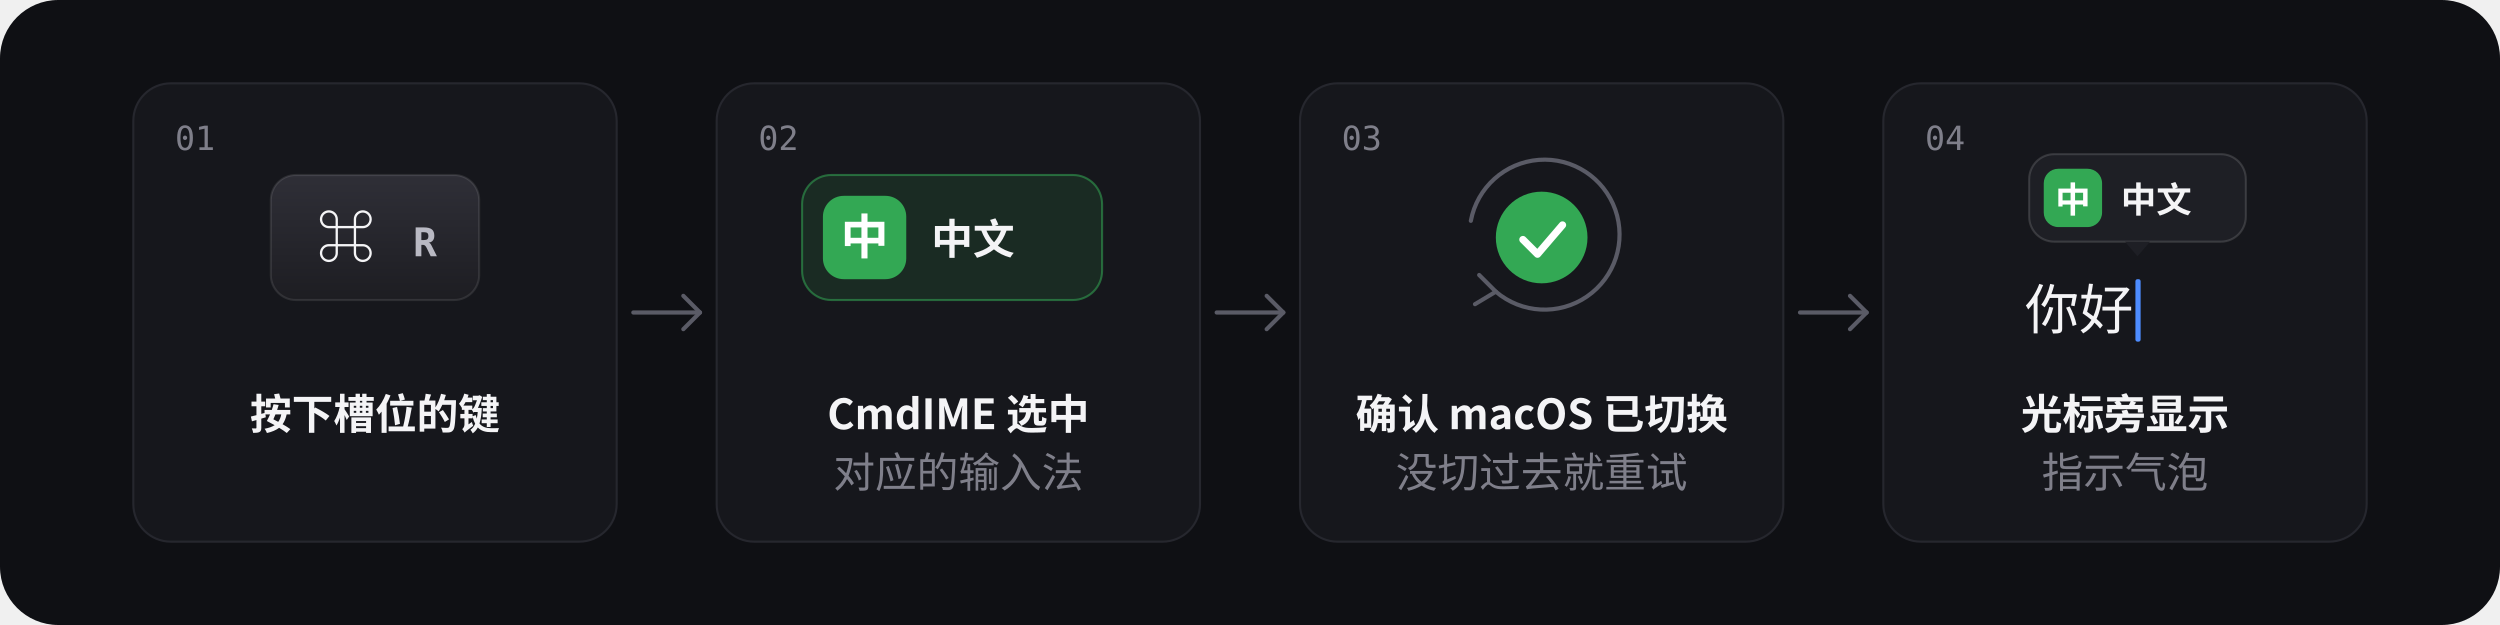
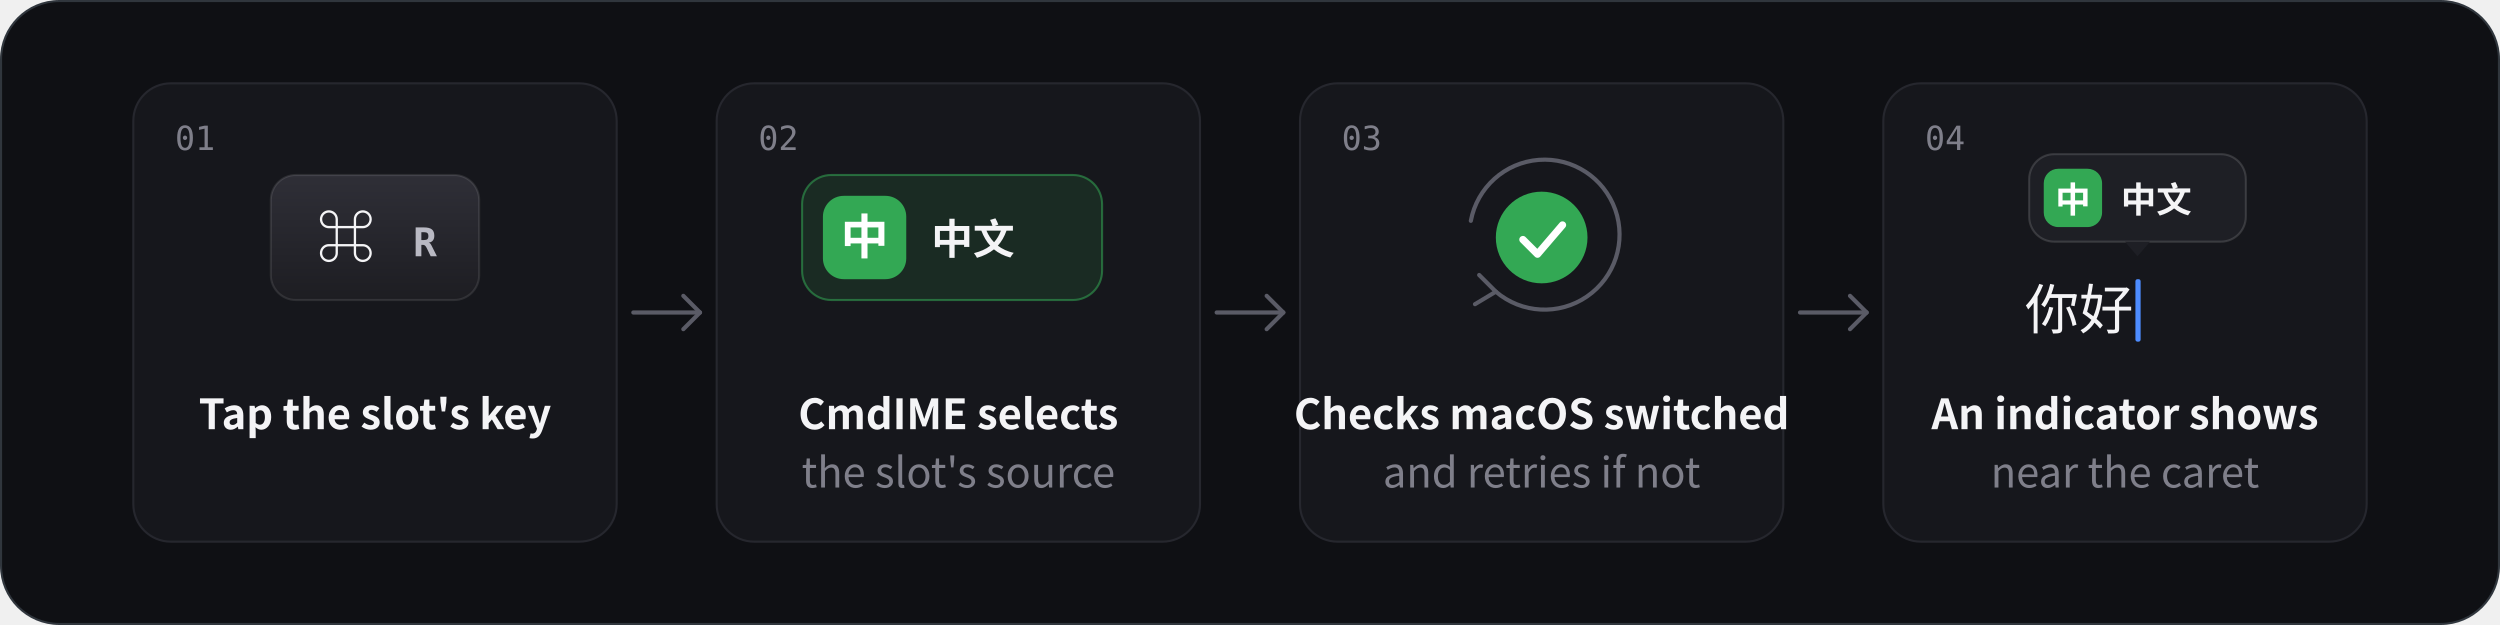
- <svg xmlns="http://www.w3.org/2000/svg" width="1200" height="300" viewBox="0 0 1200 300" role="img" aria-labelledby="title desc" lang="zh-CN">
+ <svg xmlns="http://www.w3.org/2000/svg" width="1200" height="300" viewBox="0 0 1200 300" role="img" aria-labelledby="title desc" lang="en">
  <defs>
    <linearGradient id="keycap" x1="0" y1="0" x2="0" y2="1">
      <stop offset="0" stop-color="#2F2F37" />
      <stop offset="1" stop-color="#1D1D22" />
    </linearGradient>
  </defs>
-   <rect width="1200" height="300" rx="28" fill="#0F1014" />
+   <rect x="0.5" y="0.5" width="1199" height="299" rx="28" fill="#0F1014" stroke="#30363D" />
  <g id="step-1" transform="translate(64 40)">
    <rect width="232" height="220" rx="18" fill="#16171C" stroke="#26272E" />
    <text x="20" y="32" font-family="ui-monospace, SFMono-Regular, Menlo, Consolas, monospace" font-size="16" fill="#7F7F8A">01</text>
    <g transform="translate(66 44)">
      <rect width="100" height="60" rx="12" fill="url(#keycap)" stroke="#FFFFFF" stroke-opacity="0.10" />
      <text x="36" y="40" text-anchor="middle" font-family="-apple-system, BlinkMacSystemFont, 'Segoe UI', 'PingFang SC', 'Hiragino Sans', 'Noto Sans CJK SC', sans-serif" font-size="28" fill="#F4F4F6">⌘</text>
      <text x="74" y="39" text-anchor="middle" font-family="ui-monospace, SFMono-Regular, Menlo, Consolas, monospace" font-size="19" font-weight="600" fill="#B9B9C3">R</text>
    </g>
-     <text x="116" y="166" text-anchor="middle" font-family="-apple-system, BlinkMacSystemFont, 'Segoe UI', 'PingFang SC', 'Hiragino Sans', 'Noto Sans CJK SC', sans-serif" font-size="20" font-weight="600" fill="#F4F4F6">按下槽位的键</text>
+     <text x="116" y="166" text-anchor="middle" font-family="-apple-system, BlinkMacSystemFont, 'Segoe UI', 'PingFang SC', 'Hiragino Sans', 'Noto Sans CJK SC', sans-serif" font-size="20" font-weight="600" fill="#F4F4F6">Tap the slot's key</text>
  </g>
  <path d="M304 150 H336" stroke="#5A5B66" stroke-width="2" stroke-linecap="round" />
  <path d="M328 142 L336 150 L328 158" fill="none" stroke="#5A5B66" stroke-width="2" stroke-linecap="round" stroke-linejoin="round" />
  <g id="step-2" transform="translate(344 40)">
    <rect width="232" height="220" rx="18" fill="#16171C" stroke="#26272E" />
    <text x="20" y="32" font-family="ui-monospace, SFMono-Regular, Menlo, Consolas, monospace" font-size="16" fill="#7F7F8A">02</text>
    <g transform="translate(41 44)">
      <rect width="144" height="60" rx="14" fill="#33A854" fill-opacity="0.14" stroke="#33A854" stroke-opacity="0.55" />
      <rect x="10" y="10" width="40" height="40" rx="10" fill="#33A854" />
      <text x="30" y="38" text-anchor="middle" font-family="-apple-system, BlinkMacSystemFont, 'Segoe UI', 'PingFang SC', 'Hiragino Sans', 'Noto Sans CJK SC', sans-serif" font-size="23" font-weight="700" fill="#FFFFFF">中</text>
      <text x="62" y="38" font-family="-apple-system, BlinkMacSystemFont, 'Segoe UI', 'PingFang SC', 'Hiragino Sans', 'Noto Sans CJK SC', sans-serif" font-size="20" font-weight="600" fill="#F4F4F6">中文</text>
    </g>
-     <text x="116" y="166" text-anchor="middle" font-family="-apple-system, BlinkMacSystemFont, 'Segoe UI', 'PingFang SC', 'Hiragino Sans', 'Noto Sans CJK SC', sans-serif" font-size="20" font-weight="600" fill="#F4F4F6">CmdIME 选中</text>
-     <text x="116" y="194" text-anchor="middle" font-family="-apple-system, BlinkMacSystemFont, 'Segoe UI', 'PingFang SC', 'Hiragino Sans', 'Noto Sans CJK SC', sans-serif" font-size="20" fill="#7F7F8A">对应的输入法</text>
+     <text x="116" y="166" text-anchor="middle" font-family="-apple-system, BlinkMacSystemFont, 'Segoe UI', 'PingFang SC', 'Hiragino Sans', 'Noto Sans CJK SC', sans-serif" font-size="20" font-weight="600" fill="#F4F4F6">CmdIME selects</text>
+     <text x="116" y="194" text-anchor="middle" font-family="-apple-system, BlinkMacSystemFont, 'Segoe UI', 'PingFang SC', 'Hiragino Sans', 'Noto Sans CJK SC', sans-serif" font-size="20" fill="#7F7F8A">the slot's source</text>
  </g>
  <path d="M584 150 H616" stroke="#5A5B66" stroke-width="2" stroke-linecap="round" />
  <path d="M608 142 L616 150 L608 158" fill="none" stroke="#5A5B66" stroke-width="2" stroke-linecap="round" stroke-linejoin="round" />
  <g id="step-3" transform="translate(624 40)">
    <rect width="232" height="220" rx="18" fill="#16171C" stroke="#26272E" />
    <text x="20" y="32" font-family="ui-monospace, SFMono-Regular, Menlo, Consolas, monospace" font-size="16" fill="#7F7F8A">03</text>
    <g transform="translate(116 74)">
      <path d="M-34 -8 A36 36 0 1 1 -22 26" fill="none" stroke="#5A5B66" stroke-width="2" stroke-linecap="round" />
      <path d="M-30 18 L-22 26 L-32 32" fill="none" stroke="#5A5B66" stroke-width="2" stroke-linecap="round" stroke-linejoin="round" />
      <circle r="22" fill="#33A854" />
      <path d="M-9 1 L-2 8 L10 -6" fill="none" stroke="#FFFFFF" stroke-width="3.5" stroke-linecap="round" stroke-linejoin="round" />
    </g>
-     <text x="116" y="166" text-anchor="middle" font-family="-apple-system, BlinkMacSystemFont, 'Segoe UI', 'PingFang SC', 'Hiragino Sans', 'Noto Sans CJK SC', sans-serif" font-size="20" font-weight="600" fill="#F4F4F6">确认 macOS 已切换</text>
-     <text x="116" y="194" text-anchor="middle" font-family="-apple-system, BlinkMacSystemFont, 'Segoe UI', 'PingFang SC', 'Hiragino Sans', 'Noto Sans CJK SC', sans-serif" font-size="20" fill="#7F7F8A">没切过去就重试</text>
+     <text x="116" y="166" text-anchor="middle" font-family="-apple-system, BlinkMacSystemFont, 'Segoe UI', 'PingFang SC', 'Hiragino Sans', 'Noto Sans CJK SC', sans-serif" font-size="20" font-weight="600" fill="#F4F4F6">Checks macOS switched</text>
+     <text x="116" y="194" text-anchor="middle" font-family="-apple-system, BlinkMacSystemFont, 'Segoe UI', 'PingFang SC', 'Hiragino Sans', 'Noto Sans CJK SC', sans-serif" font-size="20" fill="#7F7F8A">and retries if not</text>
  </g>
  <path d="M864 150 H896" stroke="#5A5B66" stroke-width="2" stroke-linecap="round" />
  <path d="M888 142 L896 150 L888 158" fill="none" stroke="#5A5B66" stroke-width="2" stroke-linecap="round" stroke-linejoin="round" />
  <g id="step-4" transform="translate(904 40)">
    <rect width="232" height="220" rx="18" fill="#16171C" stroke="#26272E" />
    <text x="20" y="32" font-family="ui-monospace, SFMono-Regular, Menlo, Consolas, monospace" font-size="16" fill="#7F7F8A">04</text>
    <g id="indicator-at-caret">
      <g transform="translate(70 34)">
        <rect width="104" height="42" rx="12" fill="#1E1F25" stroke="#FFFFFF" stroke-opacity="0.14" />
        <path d="M46 42 L52 49 L58 42 Z" fill="#1E1F25" />
        <rect x="7" y="7" width="28" height="28" rx="7" fill="#33A854" />
        <text x="21" y="28" text-anchor="middle" font-family="-apple-system, BlinkMacSystemFont, 'Segoe UI', 'PingFang SC', 'Hiragino Sans', 'Noto Sans CJK SC', sans-serif" font-size="17" font-weight="700" fill="#FFFFFF">中</text>
        <text x="44" y="28" font-family="-apple-system, BlinkMacSystemFont, 'Segoe UI', 'PingFang SC', 'Hiragino Sans', 'Noto Sans CJK SC', sans-serif" font-size="17" font-weight="600" fill="#F4F4F6">中文</text>
      </g>
      <text x="68" y="118" font-family="-apple-system, BlinkMacSystemFont, 'Segoe UI', 'PingFang SC', 'Hiragino Sans', 'Noto Sans CJK SC', sans-serif" font-size="26" fill="#F4F4F6">你好</text>
      <rect x="121" y="94" width="2.5" height="30" rx="1" fill="#4D8CFF" />
    </g>
-     <text x="116" y="166" text-anchor="middle" font-family="-apple-system, BlinkMacSystemFont, 'Segoe UI', 'PingFang SC', 'Hiragino Sans', 'Noto Sans CJK SC', sans-serif" font-size="20" font-weight="600" fill="#F4F4F6">光标旁显示</text>
-     <text x="116" y="194" text-anchor="middle" font-family="-apple-system, BlinkMacSystemFont, 'Segoe UI', 'PingFang SC', 'Hiragino Sans', 'Noto Sans CJK SC', sans-serif" font-size="20" fill="#7F7F8A">指示气泡</text>
+     <text x="116" y="166" text-anchor="middle" font-family="-apple-system, BlinkMacSystemFont, 'Segoe UI', 'PingFang SC', 'Hiragino Sans', 'Noto Sans CJK SC', sans-serif" font-size="20" font-weight="600" fill="#F4F4F6">An indicator shows</text>
+     <text x="116" y="194" text-anchor="middle" font-family="-apple-system, BlinkMacSystemFont, 'Segoe UI', 'PingFang SC', 'Hiragino Sans', 'Noto Sans CJK SC', sans-serif" font-size="20" fill="#7F7F8A">near the caret</text>
  </g>
</svg>
